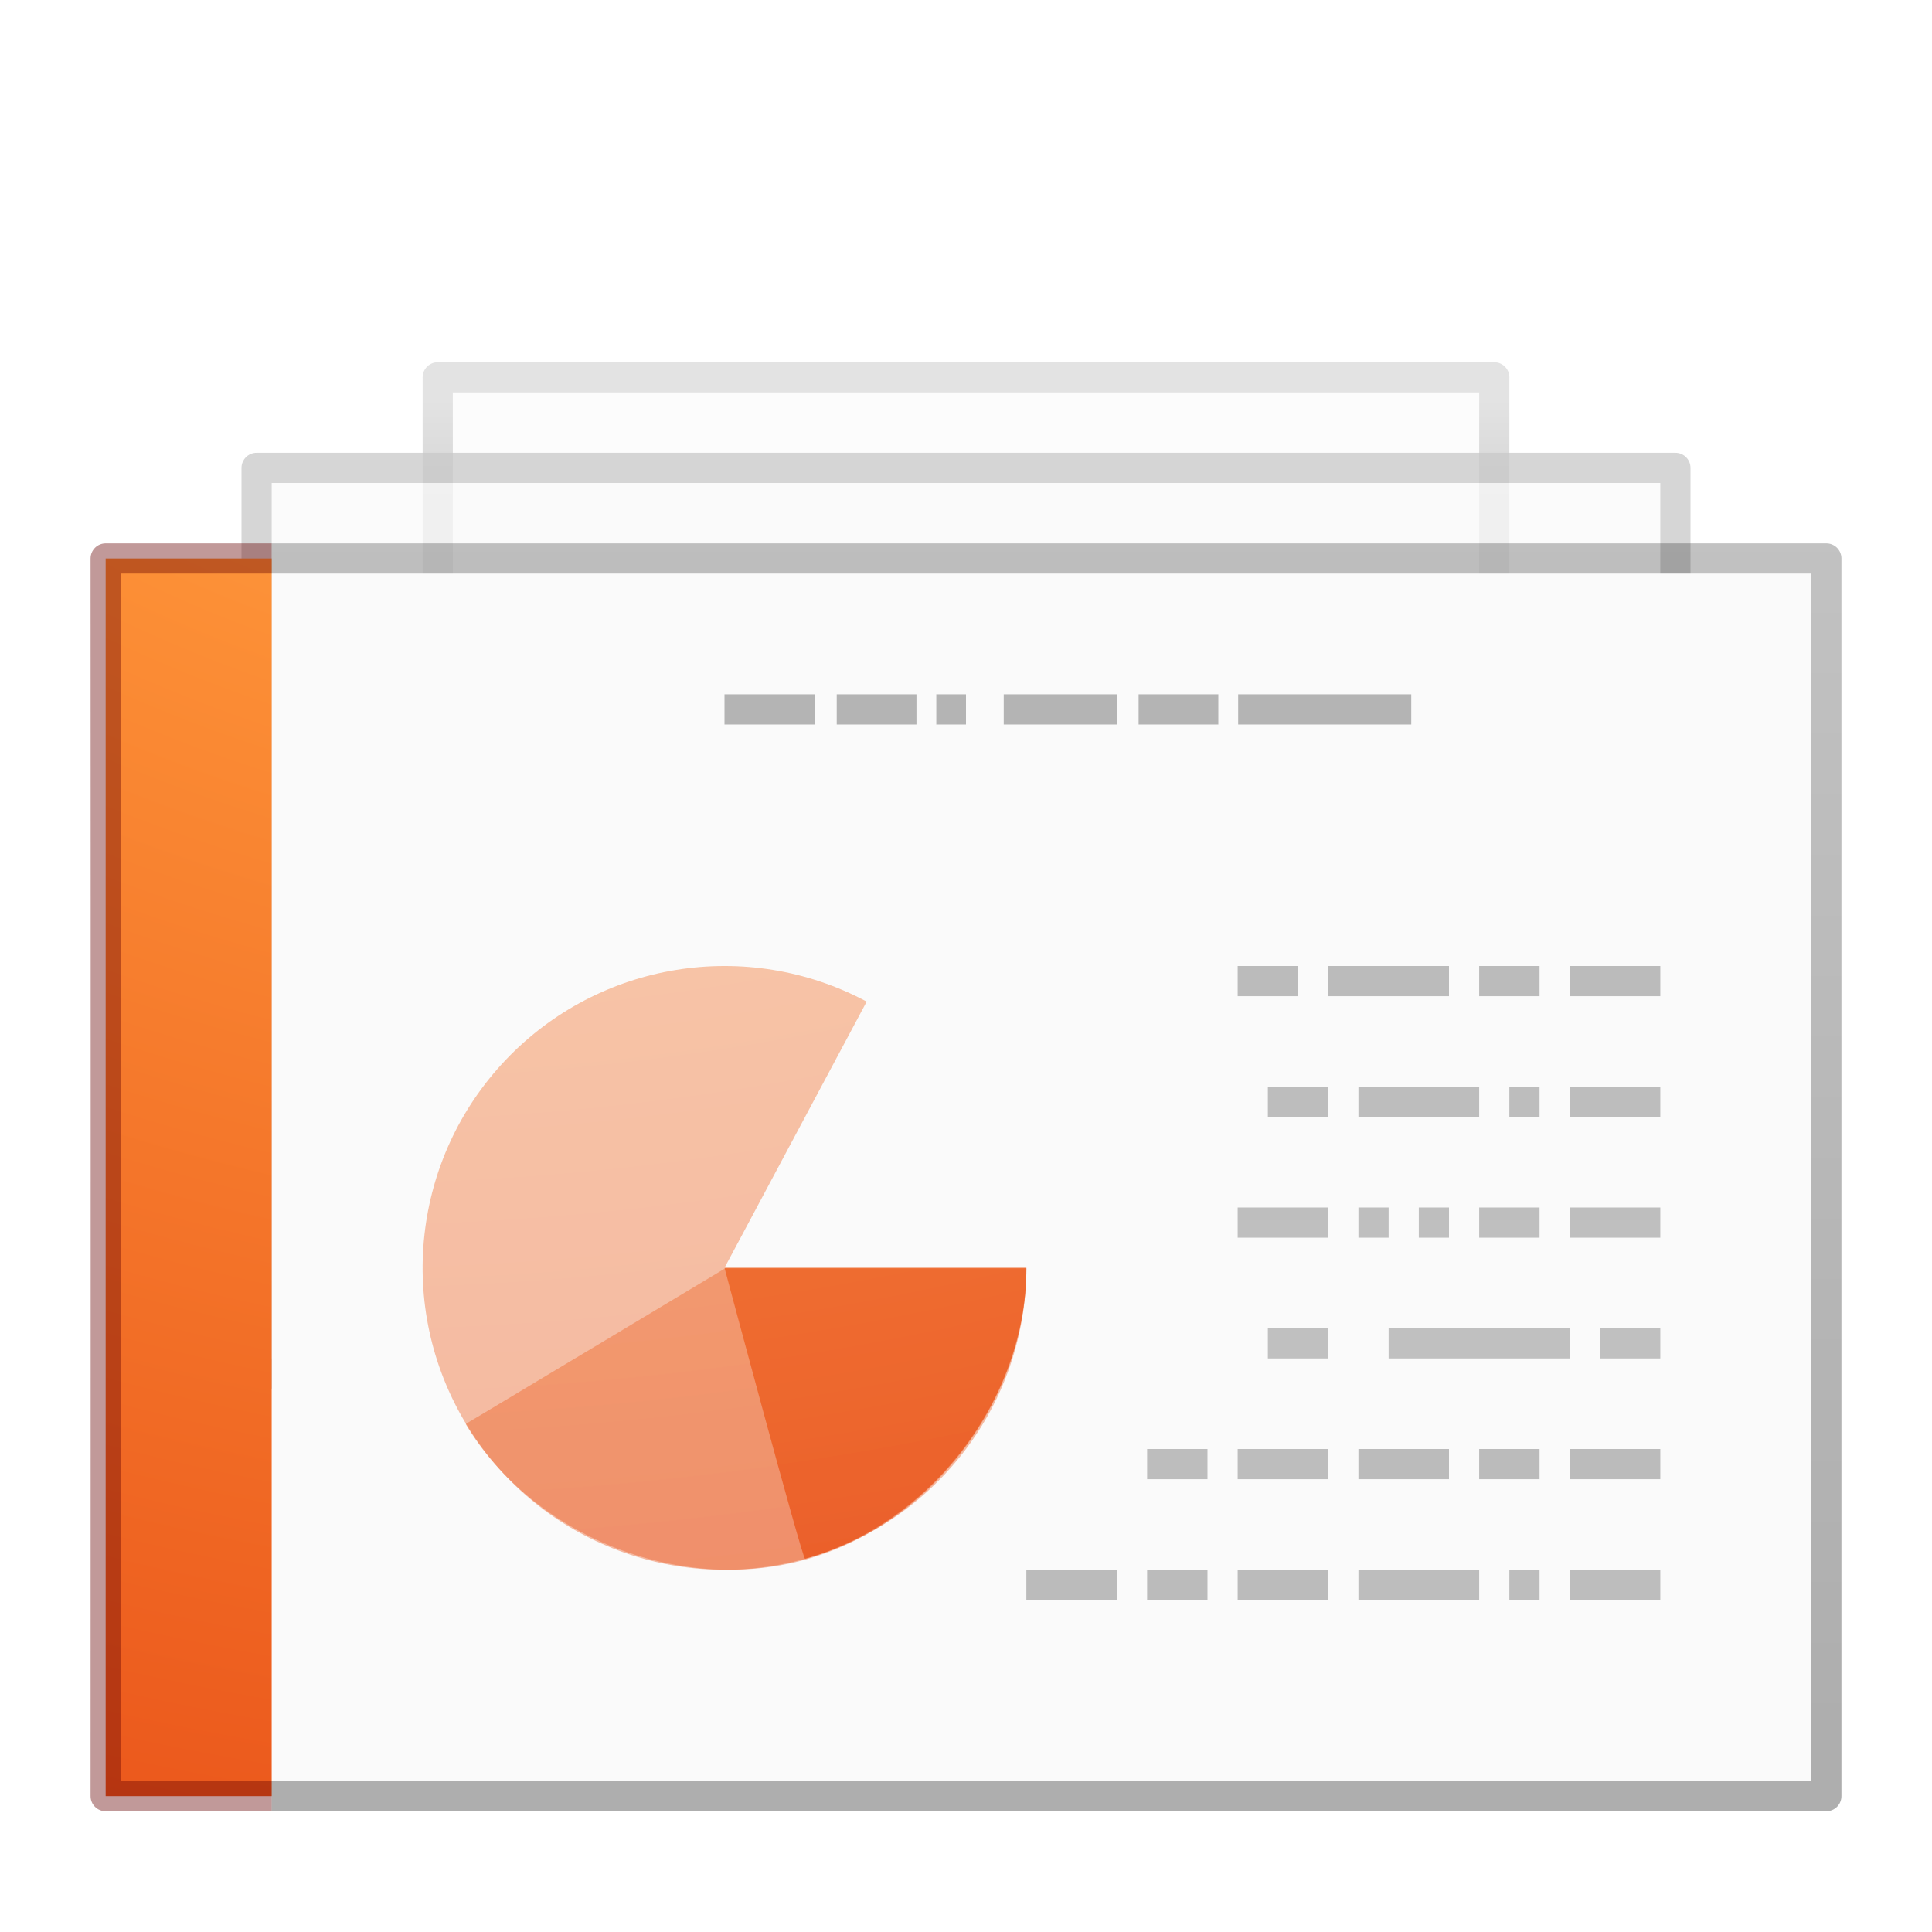
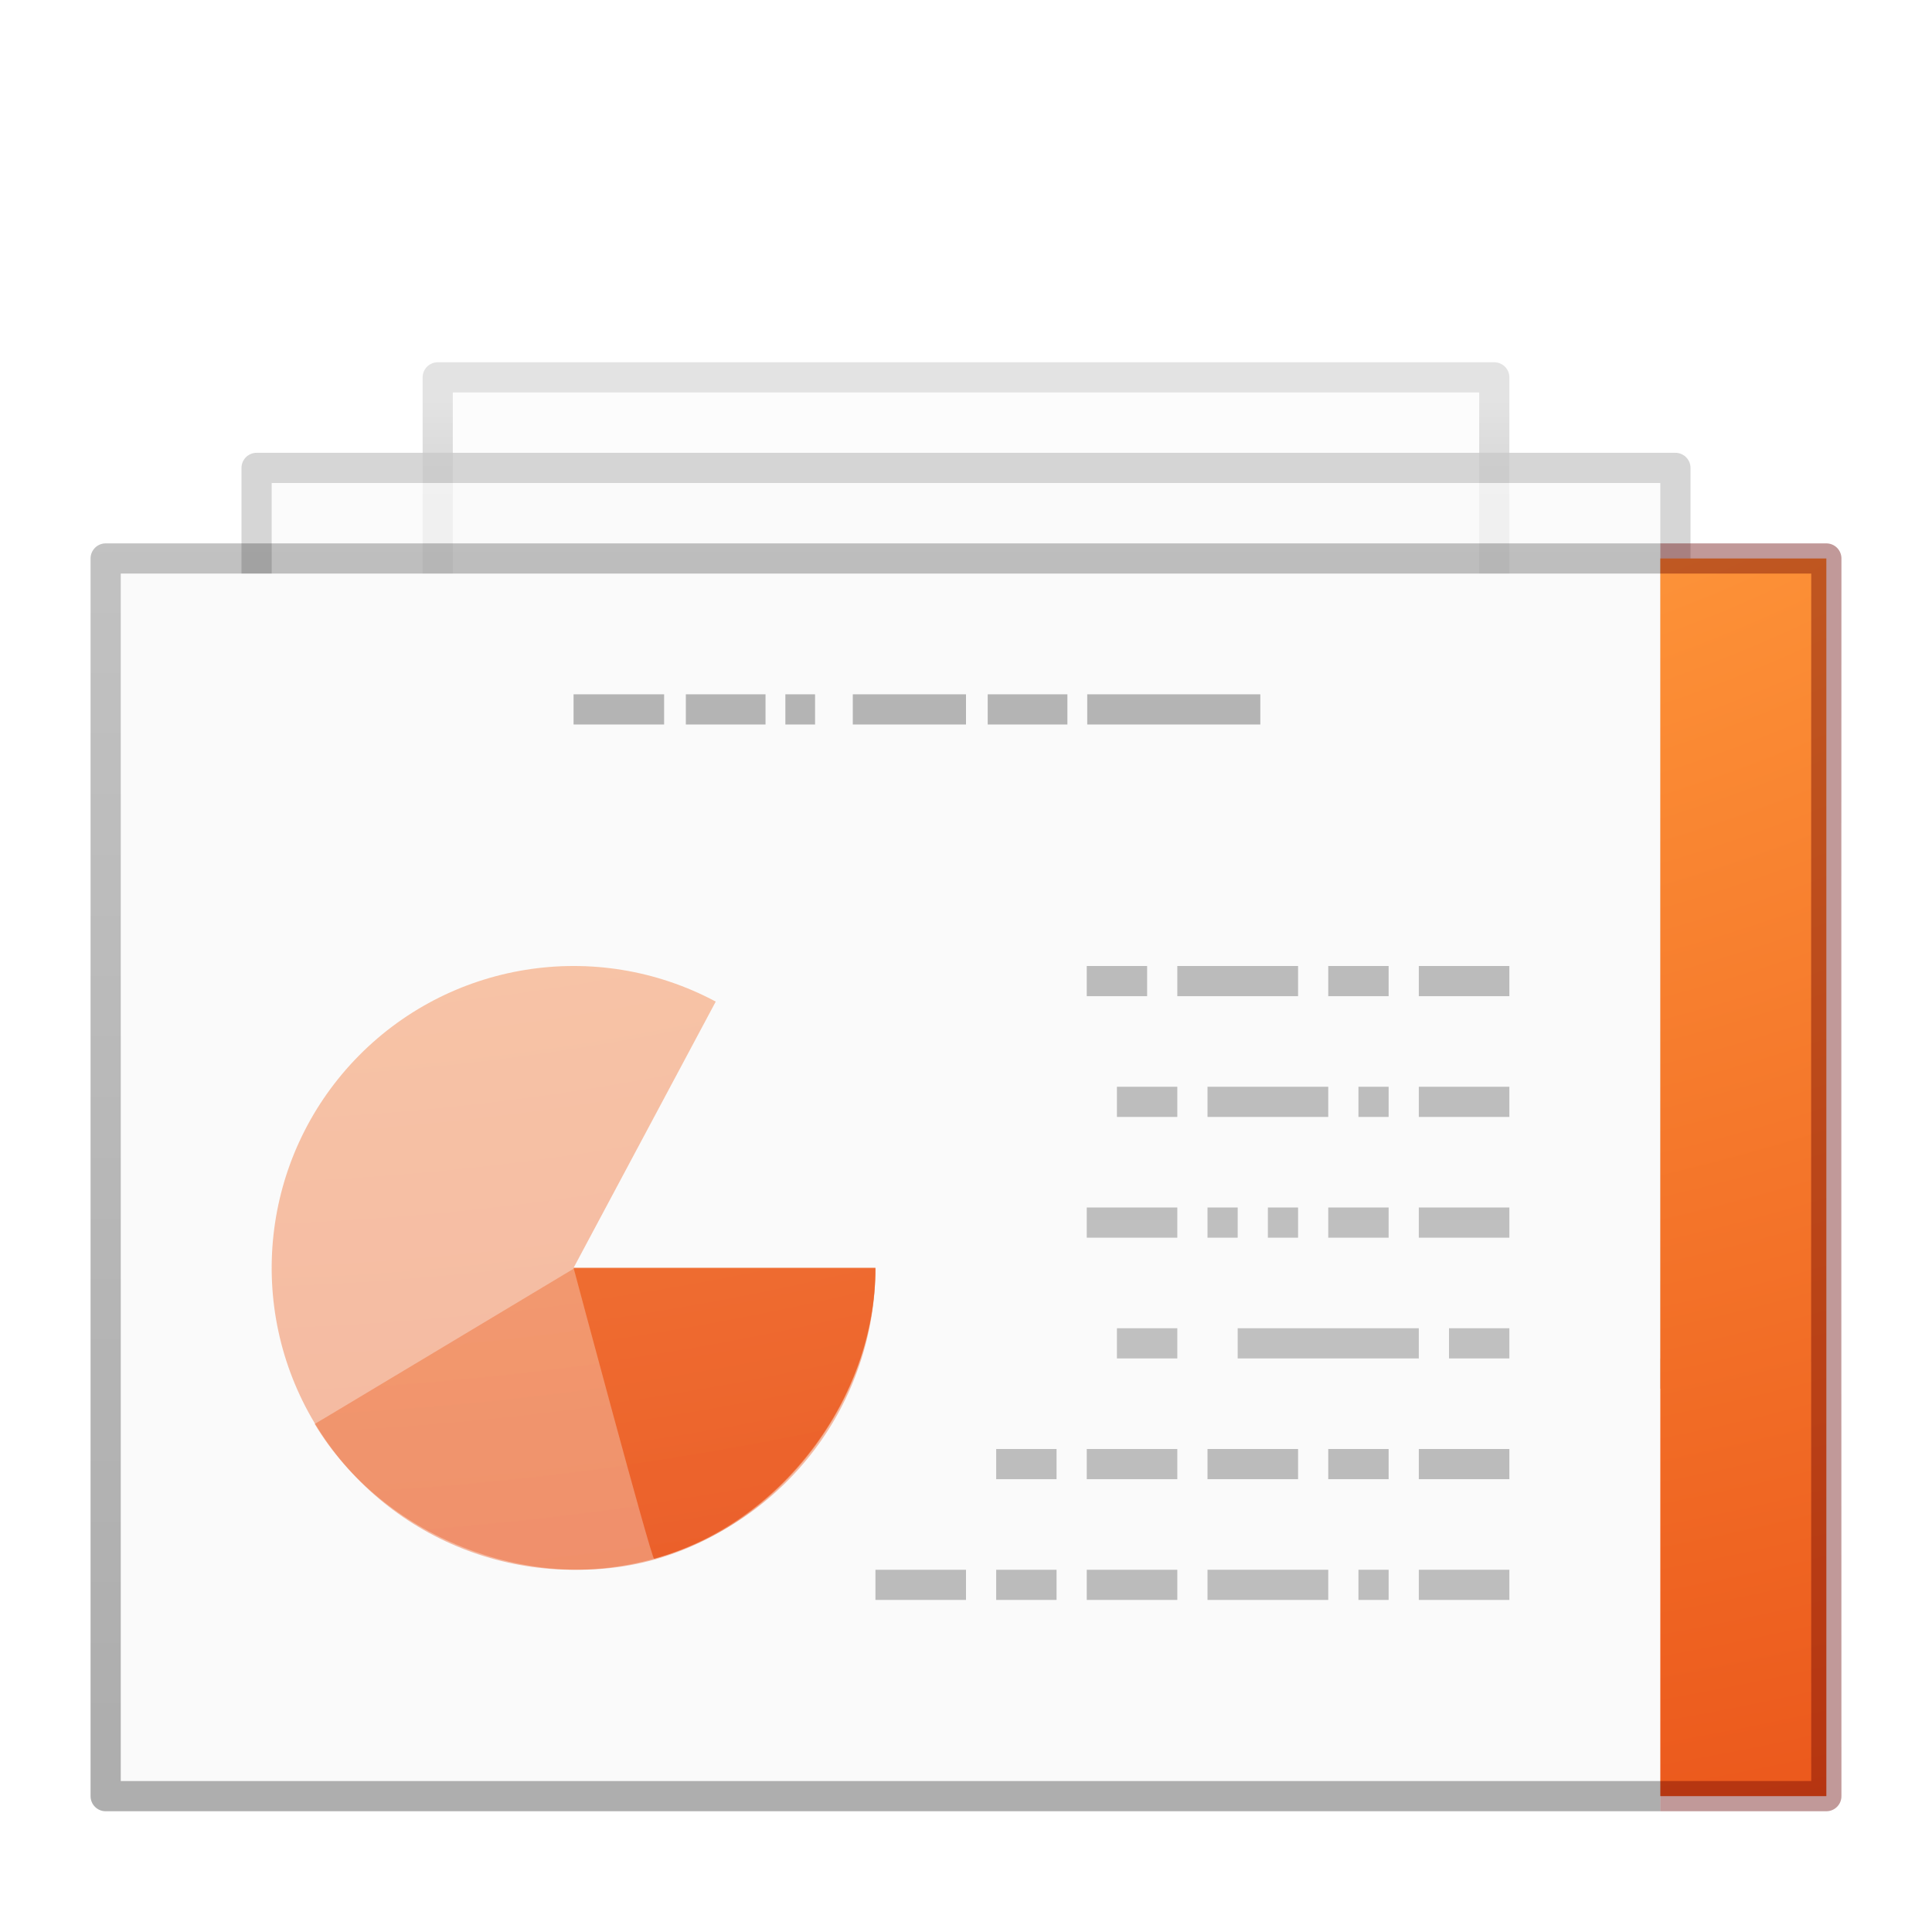
<svg xmlns="http://www.w3.org/2000/svg" xmlns:xlink="http://www.w3.org/1999/xlink" version="1.1" width="64" height="64" id="svg4954">
  <defs id="defs4956">
    <linearGradient id="linearGradient3104-9-7-3-9-2-6-2">
      <stop id="stop3106-1-5-9-3-1-7-1" style="stop-color:#aaaaaa;stop-opacity:1" offset="0" />
      <stop id="stop3108-1-5-5-7-2-4-5" style="stop-color:#c8c8c8;stop-opacity:1" offset="1" />
    </linearGradient>
    <linearGradient id="linearGradient3104-9-7-3-9-6">
      <stop id="stop3106-1-5-9-3-2" style="stop-color:#aaaaaa;stop-opacity:1" offset="0" />
      <stop id="stop3108-1-5-5-7-4" style="stop-color:#c8c8c8;stop-opacity:1" offset="1" />
    </linearGradient>
    <linearGradient id="linearGradient3104-5">
      <stop id="stop3106-9" style="stop-color:#aaaaaa;stop-opacity:1" offset="0" />
      <stop id="stop3108-9" style="stop-color:#c8c8c8;stop-opacity:1" offset="1" />
    </linearGradient>
-     <linearGradient x1="22.004" y1="63.218" x2="22.004" y2="25.647" id="linearGradient3091" xlink:href="#linearGradient3104-5" gradientUnits="userSpaceOnUse" gradientTransform="matrix(-1.339418,0,0,-1.98263,73.35433,114.8629)" />
+     <linearGradient x1="22.004" y1="63.218" x2="22.004" y2="25.647" id="linearGradient3091" xlink:href="#linearGradient3104-5" gradientUnits="userSpaceOnUse" gradientTransform="matrix(-1.339418,0,0,-1.98263,68.35433,114.8629)" />
    <linearGradient xlink:href="#linearGradient3104-9-7-3-9-6" id="linearGradient3933" gradientUnits="userSpaceOnUse" gradientTransform="matrix(1.641505,0,0,1.049145,111.0849,3.221952)" x1="-51.786" y1="41.798" x2="-51.786" y2="17.555" />
    <linearGradient xlink:href="#linearGradient3104-9-7-3-9-2-6-2" id="linearGradient3941" gradientUnits="userSpaceOnUse" gradientTransform="matrix(2.167943,0,0,0.1437435,136.335,10.639)" x1="-51.786" y1="41.798" x2="-51.786" y2="17.555" />
-     <linearGradient xlink:href="#linearGradient3104-5" id="linearGradient3968" gradientUnits="userSpaceOnUse" gradientTransform="matrix(-1.339418,0,0,-1.98263,73.35433,130.8629)" x1="22.004" y1="63.218" x2="22.004" y2="25.647" />
-     <linearGradient xlink:href="#linearGradient3104-5" id="linearGradient4180" gradientUnits="userSpaceOnUse" gradientTransform="matrix(-1.339418,0,0,-1.98263,62.16683,114.8629)" x1="22.004" y1="63.218" x2="22.004" y2="25.647" />
-     <linearGradient xlink:href="#linearGradient3104-5" id="linearGradient4185" gradientUnits="userSpaceOnUse" gradientTransform="matrix(-1.339418,0,0,1.98263,61.35433,-29.86293)" x1="22.004" y1="63.218" x2="22.004" y2="25.647" />
+     <linearGradient xlink:href="#linearGradient3104-5" id="linearGradient3968" gradientUnits="userSpaceOnUse" gradientTransform="matrix(-1.339418,0,0,-1.98263,68.35433,130.8629)" x1="22.004" y1="63.218" x2="22.004" y2="25.647" />
+     <linearGradient xlink:href="#linearGradient3104-5" id="linearGradient4180" gradientUnits="userSpaceOnUse" gradientTransform="matrix(-1.339418,0,0,-1.98263,57.16683,114.8629)" x1="22.004" y1="63.218" x2="22.004" y2="25.647" />
+     <linearGradient xlink:href="#linearGradient3104-5" id="linearGradient4185" gradientUnits="userSpaceOnUse" gradientTransform="matrix(-1.339418,0,0,1.98263,56.35433,-29.86293)" x1="22.004" y1="63.218" x2="22.004" y2="25.647" />
    <linearGradient id="linearGradient2867-449-88-871-390-598-476-591-434-148-57-177-8-3-3-6-4-8-8-8">
      <stop offset="0" style="stop-color:#ffcd7d;stop-opacity:1" id="stop3750-1-0-7-6-6-1-3-9" />
      <stop offset="0.262" style="stop-color:#fc8f36;stop-opacity:1" id="stop3752-3-7-4-0-32-8-923-0" />
      <stop offset="0.705" style="stop-color:#e23a0e;stop-opacity:1" id="stop3754-1-8-5-2-7-6-7-1" />
      <stop offset="1" style="stop-color:#ac441f;stop-opacity:1" id="stop3756-1-6-2-6-6-1-96-6" />
    </linearGradient>
-     <radialGradient r="12.672" fy="9.957" fx="6.2" cy="9.957" cx="6.73" gradientTransform="matrix(0,10.22813,-12.55688,0,151.0147,-75.17336)" gradientUnits="userSpaceOnUse" id="radialGradient4173-5" xlink:href="#linearGradient2867-449-88-871-390-598-476-591-434-148-57-177-8-3-3-6-4-8-8-8-2-8" />
+     <radialGradient r="12.672" fy="9.957" fx="6.2" cy="9.957" cx="6.73" gradientTransform="matrix(0,10.22813,12.55688,0,-87.01473,-75.17336)" gradientUnits="userSpaceOnUse" id="radialGradient4173-5" xlink:href="#linearGradient2867-449-88-871-390-598-476-591-434-148-57-177-8-3-3-6-4-8-8-8-2-8" />
    <linearGradient id="linearGradient2867-449-88-871-390-598-476-591-434-148-57-177-8-3-3-6-4-8-8-8-2-8">
      <stop offset="0" style="stop-color:#ffcd7d;stop-opacity:1" id="stop3750-1-0-7-6-6-1-3-9-9-0" />
      <stop offset="0.262" style="stop-color:#fc8f36;stop-opacity:1" id="stop3752-3-7-4-0-32-8-923-0-7-8" />
      <stop offset="0.705" style="stop-color:#e23a0e;stop-opacity:1" id="stop3754-1-8-5-2-7-6-7-1-8-0" />
      <stop offset="1" style="stop-color:#ac441f;stop-opacity:1" id="stop3756-1-6-2-6-6-1-96-6-1-1" />
    </linearGradient>
    <linearGradient id="linearGradient3104-6-6-1">
      <stop offset="0" style="stop-color:#000000;stop-opacity:0.318" id="stop3106-3-2" />
      <stop offset="1" style="stop-color:#000000;stop-opacity:0.24" id="stop3108-9-8-3" />
    </linearGradient>
-     <linearGradient y2="2.906" x2="-51.786" y1="50.786" x1="-51.786" gradientTransform="matrix(1.315065,0,0,0.8337138,89.66805,15.25973)" gradientUnits="userSpaceOnUse" id="linearGradient4420" xlink:href="#linearGradient3104-6-6-1" />
-     <radialGradient cx="6.563" cy="9.957" r="12.672" fx="6.033" fy="9.957" id="radialGradient3029" xlink:href="#linearGradient2867-449-88-871-390-598-476-591-434-148-57-177-8-3-3-6-4-8-8-8" gradientUnits="userSpaceOnUse" gradientTransform="matrix(0,10.0351,-12.31989,0,133.6561,-83.28714)" />
-     <radialGradient xlink:href="#linearGradient2867-449-88-871-390-598-476-591-434-148-57-177-8-3-3-6-4-8-8-8" id="radialGradient4232" gradientUnits="userSpaceOnUse" gradientTransform="matrix(0,10.0351,-12.31989,0,133.6561,-83.31605)" cx="6.563" cy="9.957" fx="6.033" fy="9.957" r="12.672" />
-     <radialGradient xlink:href="#linearGradient2867-449-88-871-390-598-476-591-434-148-57-177-8-3-3-6-4-8-8-8" id="radialGradient4234" gradientUnits="userSpaceOnUse" gradientTransform="matrix(0,10.0351,-12.31989,0,133.6561,-83.31681)" cx="6.563" cy="9.957" fx="6.033" fy="9.957" r="12.672" />
+     <linearGradient y2="2.906" x2="-51.786" y1="50.786" x1="-51.786" gradientTransform="matrix(-1.315065,0,0,0.8337138,-25.66809,15.25973)" gradientUnits="userSpaceOnUse" id="linearGradient4420" xlink:href="#linearGradient3104-6-6-1" />
+     <radialGradient cx="6.563" cy="9.957" r="12.672" fx="6.033" fy="9.957" id="radialGradient3029" xlink:href="#linearGradient2867-449-88-871-390-598-476-591-434-148-57-177-8-3-3-6-4-8-8-8" gradientUnits="userSpaceOnUse" gradientTransform="matrix(0,10.0351,-12.31989,0,128.6561,-83.28714)" />
+     <radialGradient xlink:href="#linearGradient2867-449-88-871-390-598-476-591-434-148-57-177-8-3-3-6-4-8-8-8" id="radialGradient4232" gradientUnits="userSpaceOnUse" gradientTransform="matrix(0,10.0351,-12.31989,0,128.6561,-83.31605)" cx="6.563" cy="9.957" fx="6.033" fy="9.957" r="12.672" />
+     <radialGradient xlink:href="#linearGradient2867-449-88-871-390-598-476-591-434-148-57-177-8-3-3-6-4-8-8-8" id="radialGradient4234" gradientUnits="userSpaceOnUse" gradientTransform="matrix(0,10.0351,-12.31989,0,128.6561,-83.31681)" cx="6.563" cy="9.957" fx="6.033" fy="9.957" r="12.672" />
  </defs>
  <path style="color:#000000;display:inline;overflow:visible;visibility:visible;opacity:0.5;fill:#fafafa;fill-opacity:1;fill-rule:nonzero;stroke:url(#linearGradient3941);stroke-width:1;stroke-linecap:butt;stroke-linejoin:round;stroke-miterlimit:4;stroke-dashoffset:0;stroke-opacity:1;marker:none;enable-background:accumulate" id="rect4964-4-4" d="m 14.5,12.5 35,0 0,11 -35,0 z" />
  <path style="color:#000000;display:inline;overflow:visible;visibility:visible;opacity:0.75;fill:#fafafa;fill-opacity:1;fill-rule:nonzero;stroke:url(#linearGradient3933);stroke-width:1;stroke-linecap:butt;stroke-linejoin:round;stroke-miterlimit:4;stroke-dashoffset:0;stroke-opacity:1;marker:none;enable-background:accumulate" id="rect4964-4" d="M 8.5,15.5 55.5,15.5 l 0,30 L 8.5,45.5 Z" />
-   <rect width="51" height="40" x="9" y="19" id="rect4964" style="color:#000000;display:inline;overflow:visible;visibility:visible;fill:#fafafa;fill-opacity:1;fill-rule:nonzero;stroke:none;stroke-width:1;marker:none;enable-background:accumulate" />
-   <path style="color:#000000;display:inline;overflow:visible;visibility:visible;fill:url(#radialGradient4173-5);fill-opacity:1;fill-rule:nonzero;stroke:none;stroke-width:1;marker:none;enable-background:accumulate" id="path4530" d="m 9,59.5 -5.5,0 c 0,-13.126 0,-39.736 0,-41 1.254,0 3.937,-3e-6 5.5,-3e-6" />
-   <path style="color:#000000;display:inline;overflow:visible;visibility:visible;opacity:0.4;fill:none;stroke:#640000;stroke-width:1;stroke-linecap:butt;stroke-linejoin:round;stroke-miterlimit:4;stroke-dasharray:none;stroke-dashoffset:0;stroke-opacity:1;marker:none;enable-background:accumulate" id="path4530-3" d="m 9,59.5 -5.5,0 c 0,-1.5 0.008,-27.437 0,-41 l 5.5,-3e-6" />
-   <path style="display:inline;fill:none;stroke:url(#linearGradient4420);stroke-width:1;stroke-linecap:butt;stroke-linejoin:round;stroke-miterlimit:4;stroke-dasharray:none;stroke-dashoffset:0;stroke-opacity:1" d="m 9,59.5 51.5,0 0,-41 -51.5,0" id="path4160-6-1" />
-   <path d="m 55,45 0,-1 -2,0 0,1 z m -3,0 0,-1 -6,0 0,1 z m 3,-4 0,-1 -3,0 0,1 z m -4,0 0,-1 -2,0 0,1 z m -3,0 0,-1 -1,0 0,1 z m -2,0 0,-1 -1,0 0,1 z m 9,-4 0,-1 -3,0 0,1 z m -4,0 0,-1 -1,0 0,1 z m -2,0 0,-1 -4,0 0,1 z m 6,-4 0,-1 -3,0 0,1 z m -4,0 0,-1 -2,0 0,1 z m -3,0 0,-1 -4,0 0,1 z" id="path3475-4" style="color:#000000;font-style:normal;font-variant:normal;font-weight:normal;font-stretch:normal;font-size:medium;line-height:normal;font-family:Sans;-inkscape-font-specification:Sans;text-indent:0;text-align:start;text-decoration:none;text-decoration-line:none;letter-spacing:normal;word-spacing:normal;text-transform:none;direction:ltr;block-progression:tb;writing-mode:lr-tb;baseline-shift:baseline;text-anchor:start;display:inline;overflow:visible;visibility:visible;fill:url(#linearGradient3091);fill-opacity:1;stroke:none;stroke-width:1px;marker:none;enable-background:accumulate" />
-   <path id="path3925" style="color:#000000;font-style:normal;font-variant:normal;font-weight:normal;font-stretch:normal;font-size:medium;line-height:normal;font-family:Sans;-inkscape-font-specification:Sans;text-indent:0;text-align:start;text-decoration:none;text-decoration-line:none;letter-spacing:normal;word-spacing:normal;text-transform:none;direction:ltr;block-progression:tb;writing-mode:lr-tb;baseline-shift:baseline;text-anchor:start;display:inline;overflow:visible;visibility:visible;opacity:0.28;fill:#000000;fill-opacity:1;stroke:none;stroke-width:1px;marker:none;enable-background:accumulate" d="m 32,23 0,1 -0.984,-1e-6 0,-1 z m -1.641,-1e-6 0,1 -2.641,0 0,-1 z m -3.359,0 0,1 -3,1e-6 0,-1 z m 19.75,0 0,1 -5.734,0 0,-1 z m -6.391,0 0,1 -2.641,0 0,-1 z m -3.359,0 0,1 -3.75,0 0,-1 z" />
-   <path style="color:#000000;font-style:normal;font-variant:normal;font-weight:normal;font-stretch:normal;font-size:medium;line-height:normal;font-family:Sans;-inkscape-font-specification:Sans;text-indent:0;text-align:start;text-decoration:none;text-decoration-line:none;letter-spacing:normal;word-spacing:normal;text-transform:none;direction:ltr;block-progression:tb;writing-mode:lr-tb;baseline-shift:baseline;text-anchor:start;display:inline;overflow:visible;visibility:visible;fill:url(#linearGradient3968);fill-opacity:1;stroke:none;stroke-width:1px;marker:none;enable-background:accumulate" id="path3966" d="m 55,53 0,-1 -3,0 0,1 z m -4,0 0,-1 -1,0 0,1 z m -2,0 0,-1 -4,0 0,1 z m 6,-4 0,-1 -3,0 0,1 z m -4,0 0,-1 -2,0 0,1 z m -3,0 0,-1 -3,0 0,1 z" />
-   <path style="color:#000000;font-style:normal;font-variant:normal;font-weight:normal;font-stretch:normal;font-size:medium;line-height:normal;font-family:Sans;-inkscape-font-specification:Sans;text-indent:0;text-align:start;text-decoration:none;text-decoration-line:none;letter-spacing:normal;word-spacing:normal;text-transform:none;direction:ltr;block-progression:tb;writing-mode:lr-tb;baseline-shift:baseline;text-anchor:start;display:inline;overflow:visible;visibility:visible;fill:url(#linearGradient4180);fill-opacity:1;stroke:none;stroke-width:1px;marker:none;enable-background:accumulate" id="path4178" d="m 44,45 0,-1 -2,0 0,1 z m 0,-4 0,-1 -3,0 0,1 z m 0,-4 0,-1 -2,0 0,1 z m -1,-4 0,-1 -2,0 0,1 z" />
-   <path d="m 44,48 0,1 -3,0 0,-1 z m -4,0 0,1 -2,0 0,-1 z m 4,4 0,1 -3,0 0,-1 z m -4,0 0,1 -2,0 0,-1 z m -3,0 0,1 -3,0 0,-1 z" id="path4183" style="color:#000000;font-style:normal;font-variant:normal;font-weight:normal;font-stretch:normal;font-size:medium;line-height:normal;font-family:Sans;-inkscape-font-specification:Sans;text-indent:0;text-align:start;text-decoration:none;text-decoration-line:none;letter-spacing:normal;word-spacing:normal;text-transform:none;direction:ltr;block-progression:tb;writing-mode:lr-tb;baseline-shift:baseline;text-anchor:start;display:inline;overflow:visible;visibility:visible;fill:url(#linearGradient4185);fill-opacity:1;stroke:none;stroke-width:1px;marker:none;enable-background:accumulate" />
-   <path style="color:#000000;clip-rule:nonzero;display:inline;overflow:visible;visibility:visible;opacity:0.4;isolation:auto;mix-blend-mode:normal;color-interpolation:sRGB;color-interpolation-filters:linearRGB;solid-color:#000000;solid-opacity:1;fill:url(#radialGradient4232);fill-opacity:1;fill-rule:nonzero;stroke:none;stroke-width:1;stroke-linecap:butt;stroke-linejoin:miter;stroke-miterlimit:4;stroke-dasharray:none;stroke-dashoffset:0;stroke-opacity:1;marker:none;color-rendering:auto;image-rendering:auto;shape-rendering:auto;text-rendering:auto;enable-background:accumulate" id="path3035" d="m 34,42 a 10,10 0 1 1 -5.29,-8.821 l -4.71,8.821 z" />
-   <path d="m 34,42.029 c 10e-7,4.336 -3.153,8.481 -7.332,9.637 -4.178,1.157 -9.013,-0.777 -11.243,-4.495 -0.018,0.016 8.575,-5.142 8.575,-5.142 z" id="path3964" style="color:#000000;clip-rule:nonzero;display:inline;overflow:visible;visibility:visible;opacity:0.4;isolation:auto;mix-blend-mode:normal;color-interpolation:sRGB;color-interpolation-filters:linearRGB;solid-color:#000000;solid-opacity:1;fill:url(#radialGradient3029);fill-opacity:1;fill-rule:nonzero;stroke:none;stroke-width:1;stroke-linecap:butt;stroke-linejoin:miter;stroke-miterlimit:4;stroke-dasharray:none;stroke-dashoffset:0;stroke-opacity:1;marker:none;color-rendering:auto;image-rendering:auto;shape-rendering:auto;text-rendering:auto;enable-background:accumulate" />
-   <path d="m 34,41.999 c 10e-7,4.336 -3.153,8.481 -7.332,9.637 -0.098,-0.017 -2.668,-9.637 -2.668,-9.637 z" id="path3962" style="color:#000000;clip-rule:nonzero;display:inline;overflow:visible;visibility:visible;opacity:0.8;isolation:auto;mix-blend-mode:normal;color-interpolation:sRGB;color-interpolation-filters:linearRGB;solid-color:#000000;solid-opacity:1;fill:url(#radialGradient4234);fill-opacity:1;fill-rule:nonzero;stroke:none;stroke-width:1;stroke-linecap:butt;stroke-linejoin:miter;stroke-miterlimit:4;stroke-dasharray:none;stroke-dashoffset:0;stroke-opacity:1;marker:none;color-rendering:auto;image-rendering:auto;shape-rendering:auto;text-rendering:auto;enable-background:accumulate" />
+   <rect width="51" height="40" x="-55" y="19" id="rect4964" style="color:#000000;display:inline;overflow:visible;visibility:visible;fill:#fafafa;fill-opacity:1;fill-rule:nonzero;stroke:none;stroke-width:1;marker:none;enable-background:accumulate" transform="scale(-1,1)" />
+   <path style="color:#000000;display:inline;overflow:visible;visibility:visible;fill:url(#radialGradient4173-5);fill-opacity:1;fill-rule:nonzero;stroke:none;stroke-width:1;marker:none;enable-background:accumulate" id="path4530" d="m 55,59.5 h 5.5 c 0,-13.126 0,-39.736 0,-41 -1.254,0 -3.937,-3e-6 -5.5,-3e-6" />
+   <path style="color:#000000;display:inline;overflow:visible;visibility:visible;opacity:0.4;fill:none;stroke:#640000;stroke-width:1;stroke-linecap:butt;stroke-linejoin:round;stroke-miterlimit:4;stroke-dasharray:none;stroke-dashoffset:0;stroke-opacity:1;marker:none;enable-background:accumulate" id="path4530-3" d="m 55,59.5 h 5.5 c 0,-1.5 -0.008,-27.437 0,-41 l -5.5,-3e-6" />
+   <path style="display:inline;fill:none;stroke:url(#linearGradient4420);stroke-width:1;stroke-linecap:butt;stroke-linejoin:round;stroke-miterlimit:4;stroke-dasharray:none;stroke-dashoffset:0;stroke-opacity:1" d="M 55,59.5 H 3.5 v -41 H 55" id="path4160-6-1" />
+   <path d="m 50,45 v -1 h -2 v 1 z m -3,0 v -1 h -6 v 1 z m 3,-4 v -1 h -3 v 1 z m -4,0 v -1 h -2 v 1 z m -3,0 v -1 h -1 v 1 z m -2,0 v -1 h -1 v 1 z m 9,-4 v -1 h -3 v 1 z m -4,0 v -1 h -1 v 1 z m -2,0 v -1 h -4 v 1 z m 6,-4 v -1 h -3 v 1 z m -4,0 v -1 h -2 v 1 z m -3,0 v -1 h -4 v 1 z" id="path3475-4" style="color:#000000;font-style:normal;font-variant:normal;font-weight:normal;font-stretch:normal;font-size:medium;line-height:normal;font-family:Sans;-inkscape-font-specification:Sans;text-indent:0;text-align:start;text-decoration:none;text-decoration-line:none;letter-spacing:normal;word-spacing:normal;text-transform:none;writing-mode:lr-tb;direction:ltr;baseline-shift:baseline;text-anchor:start;display:inline;overflow:visible;visibility:visible;fill:url(#linearGradient3091);fill-opacity:1;stroke:none;stroke-width:1px;marker:none;enable-background:accumulate" />
+   <path id="path3925" style="color:#000000;font-style:normal;font-variant:normal;font-weight:normal;font-stretch:normal;font-size:medium;line-height:normal;font-family:Sans;-inkscape-font-specification:Sans;text-indent:0;text-align:start;text-decoration:none;text-decoration-line:none;letter-spacing:normal;word-spacing:normal;text-transform:none;writing-mode:lr-tb;direction:ltr;baseline-shift:baseline;text-anchor:start;display:inline;overflow:visible;visibility:visible;opacity:0.28;fill:#000000;fill-opacity:1;stroke:none;stroke-width:1px;marker:none;enable-background:accumulate" d="m 27,23 v 1 l -0.984,-1e-6 v -1 z m -1.641,-1e-6 v 1 H 22.719 v -1 z m -3.359,0 v 1 L 19,24 v -1 z m 19.75,0 v 1 h -5.734 v -1 z m -6.391,0 v 1 H 32.719 v -1 z m -3.359,0 v 1 h -3.75 v -1 z" />
+   <path style="color:#000000;font-style:normal;font-variant:normal;font-weight:normal;font-stretch:normal;font-size:medium;line-height:normal;font-family:Sans;-inkscape-font-specification:Sans;text-indent:0;text-align:start;text-decoration:none;text-decoration-line:none;letter-spacing:normal;word-spacing:normal;text-transform:none;writing-mode:lr-tb;direction:ltr;baseline-shift:baseline;text-anchor:start;display:inline;overflow:visible;visibility:visible;fill:url(#linearGradient3968);fill-opacity:1;stroke:none;stroke-width:1px;marker:none;enable-background:accumulate" id="path3966" d="m 50,53 v -1 h -3 v 1 z m -4,0 v -1 h -1 v 1 z m -2,0 v -1 h -4 v 1 z m 6,-4 v -1 h -3 v 1 z m -4,0 v -1 h -2 v 1 z m -3,0 v -1 h -3 v 1 z" />
+   <path style="color:#000000;font-style:normal;font-variant:normal;font-weight:normal;font-stretch:normal;font-size:medium;line-height:normal;font-family:Sans;-inkscape-font-specification:Sans;text-indent:0;text-align:start;text-decoration:none;text-decoration-line:none;letter-spacing:normal;word-spacing:normal;text-transform:none;writing-mode:lr-tb;direction:ltr;baseline-shift:baseline;text-anchor:start;display:inline;overflow:visible;visibility:visible;fill:url(#linearGradient4180);fill-opacity:1;stroke:none;stroke-width:1px;marker:none;enable-background:accumulate" id="path4178" d="m 39,45 v -1 h -2 v 1 z m 0,-4 v -1 h -3 v 1 z m 0,-4 v -1 h -2 v 1 z m -1,-4 v -1 h -2 v 1 z" />
+   <path d="m 39,48 v 1 h -3 v -1 z m -4,0 v 1 h -2 v -1 z m 4,4 v 1 h -3 v -1 z m -4,0 v 1 h -2 v -1 z m -3,0 v 1 h -3 v -1 z" id="path4183" style="color:#000000;font-style:normal;font-variant:normal;font-weight:normal;font-stretch:normal;font-size:medium;line-height:normal;font-family:Sans;-inkscape-font-specification:Sans;text-indent:0;text-align:start;text-decoration:none;text-decoration-line:none;letter-spacing:normal;word-spacing:normal;text-transform:none;writing-mode:lr-tb;direction:ltr;baseline-shift:baseline;text-anchor:start;display:inline;overflow:visible;visibility:visible;fill:url(#linearGradient4185);fill-opacity:1;stroke:none;stroke-width:1px;marker:none;enable-background:accumulate" />
+   <path style="color:#000000;clip-rule:nonzero;display:inline;overflow:visible;visibility:visible;opacity:0.4;isolation:auto;mix-blend-mode:normal;color-interpolation:sRGB;color-interpolation-filters:linearRGB;solid-color:#000000;solid-opacity:1;fill:url(#radialGradient4232);fill-opacity:1;fill-rule:nonzero;stroke:none;stroke-width:1;stroke-linecap:butt;stroke-linejoin:miter;stroke-miterlimit:4;stroke-dasharray:none;stroke-dashoffset:0;stroke-opacity:1;marker:none;color-rendering:auto;image-rendering:auto;shape-rendering:auto;text-rendering:auto;enable-background:accumulate" id="path3035" d="m 29,42 a 10,10 0 1 1 -5.29,-8.821 l -4.71,8.821 z" />
+   <path d="m 29,42.029 c 1e-6,4.336 -3.153,8.481 -7.332,9.637 -4.178,1.157 -9.013,-0.777 -11.243,-4.495 -0.018,0.016 8.575,-5.142 8.575,-5.142 z" id="path3964" style="color:#000000;clip-rule:nonzero;display:inline;overflow:visible;visibility:visible;opacity:0.4;isolation:auto;mix-blend-mode:normal;color-interpolation:sRGB;color-interpolation-filters:linearRGB;solid-color:#000000;solid-opacity:1;fill:url(#radialGradient3029);fill-opacity:1;fill-rule:nonzero;stroke:none;stroke-width:1;stroke-linecap:butt;stroke-linejoin:miter;stroke-miterlimit:4;stroke-dasharray:none;stroke-dashoffset:0;stroke-opacity:1;marker:none;color-rendering:auto;image-rendering:auto;shape-rendering:auto;text-rendering:auto;enable-background:accumulate" />
+   <path d="m 29,41.999 c 1e-6,4.336 -3.153,8.481 -7.332,9.637 -0.098,-0.017 -2.668,-9.637 -2.668,-9.637 z" id="path3962" style="color:#000000;clip-rule:nonzero;display:inline;overflow:visible;visibility:visible;opacity:0.8;isolation:auto;mix-blend-mode:normal;color-interpolation:sRGB;color-interpolation-filters:linearRGB;solid-color:#000000;solid-opacity:1;fill:url(#radialGradient4234);fill-opacity:1;fill-rule:nonzero;stroke:none;stroke-width:1;stroke-linecap:butt;stroke-linejoin:miter;stroke-miterlimit:4;stroke-dasharray:none;stroke-dashoffset:0;stroke-opacity:1;marker:none;color-rendering:auto;image-rendering:auto;shape-rendering:auto;text-rendering:auto;enable-background:accumulate" />
</svg>
